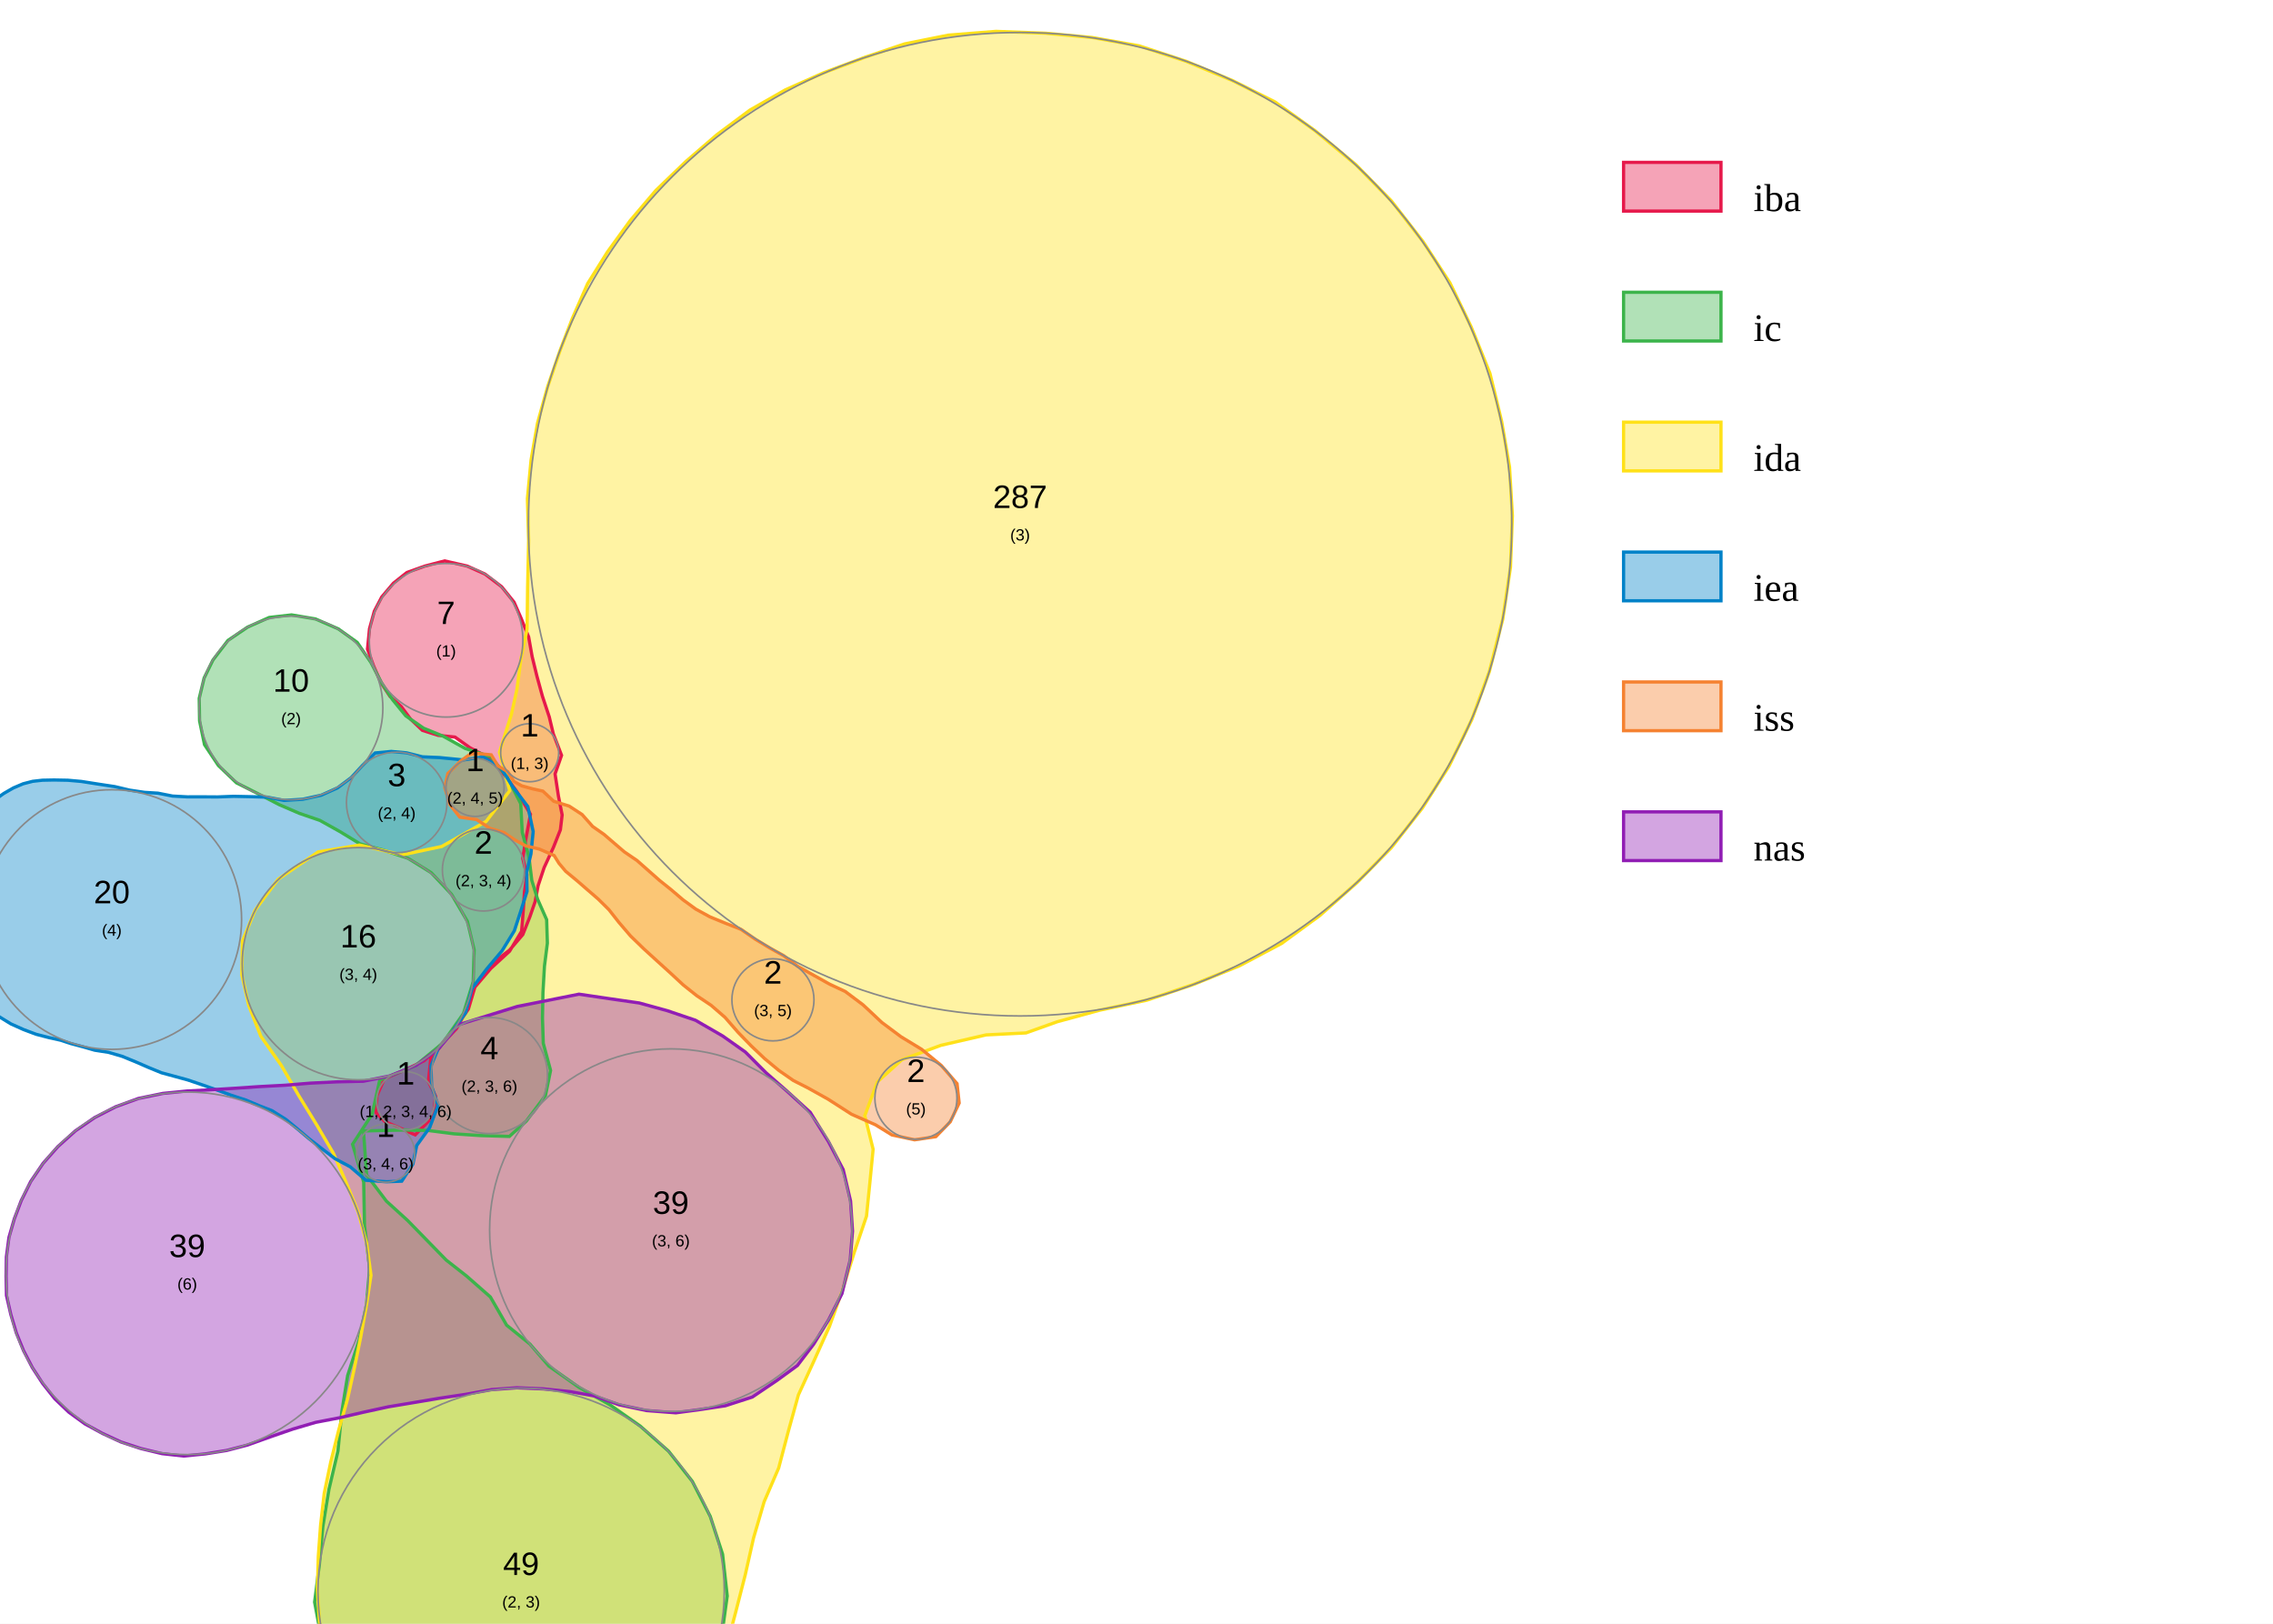
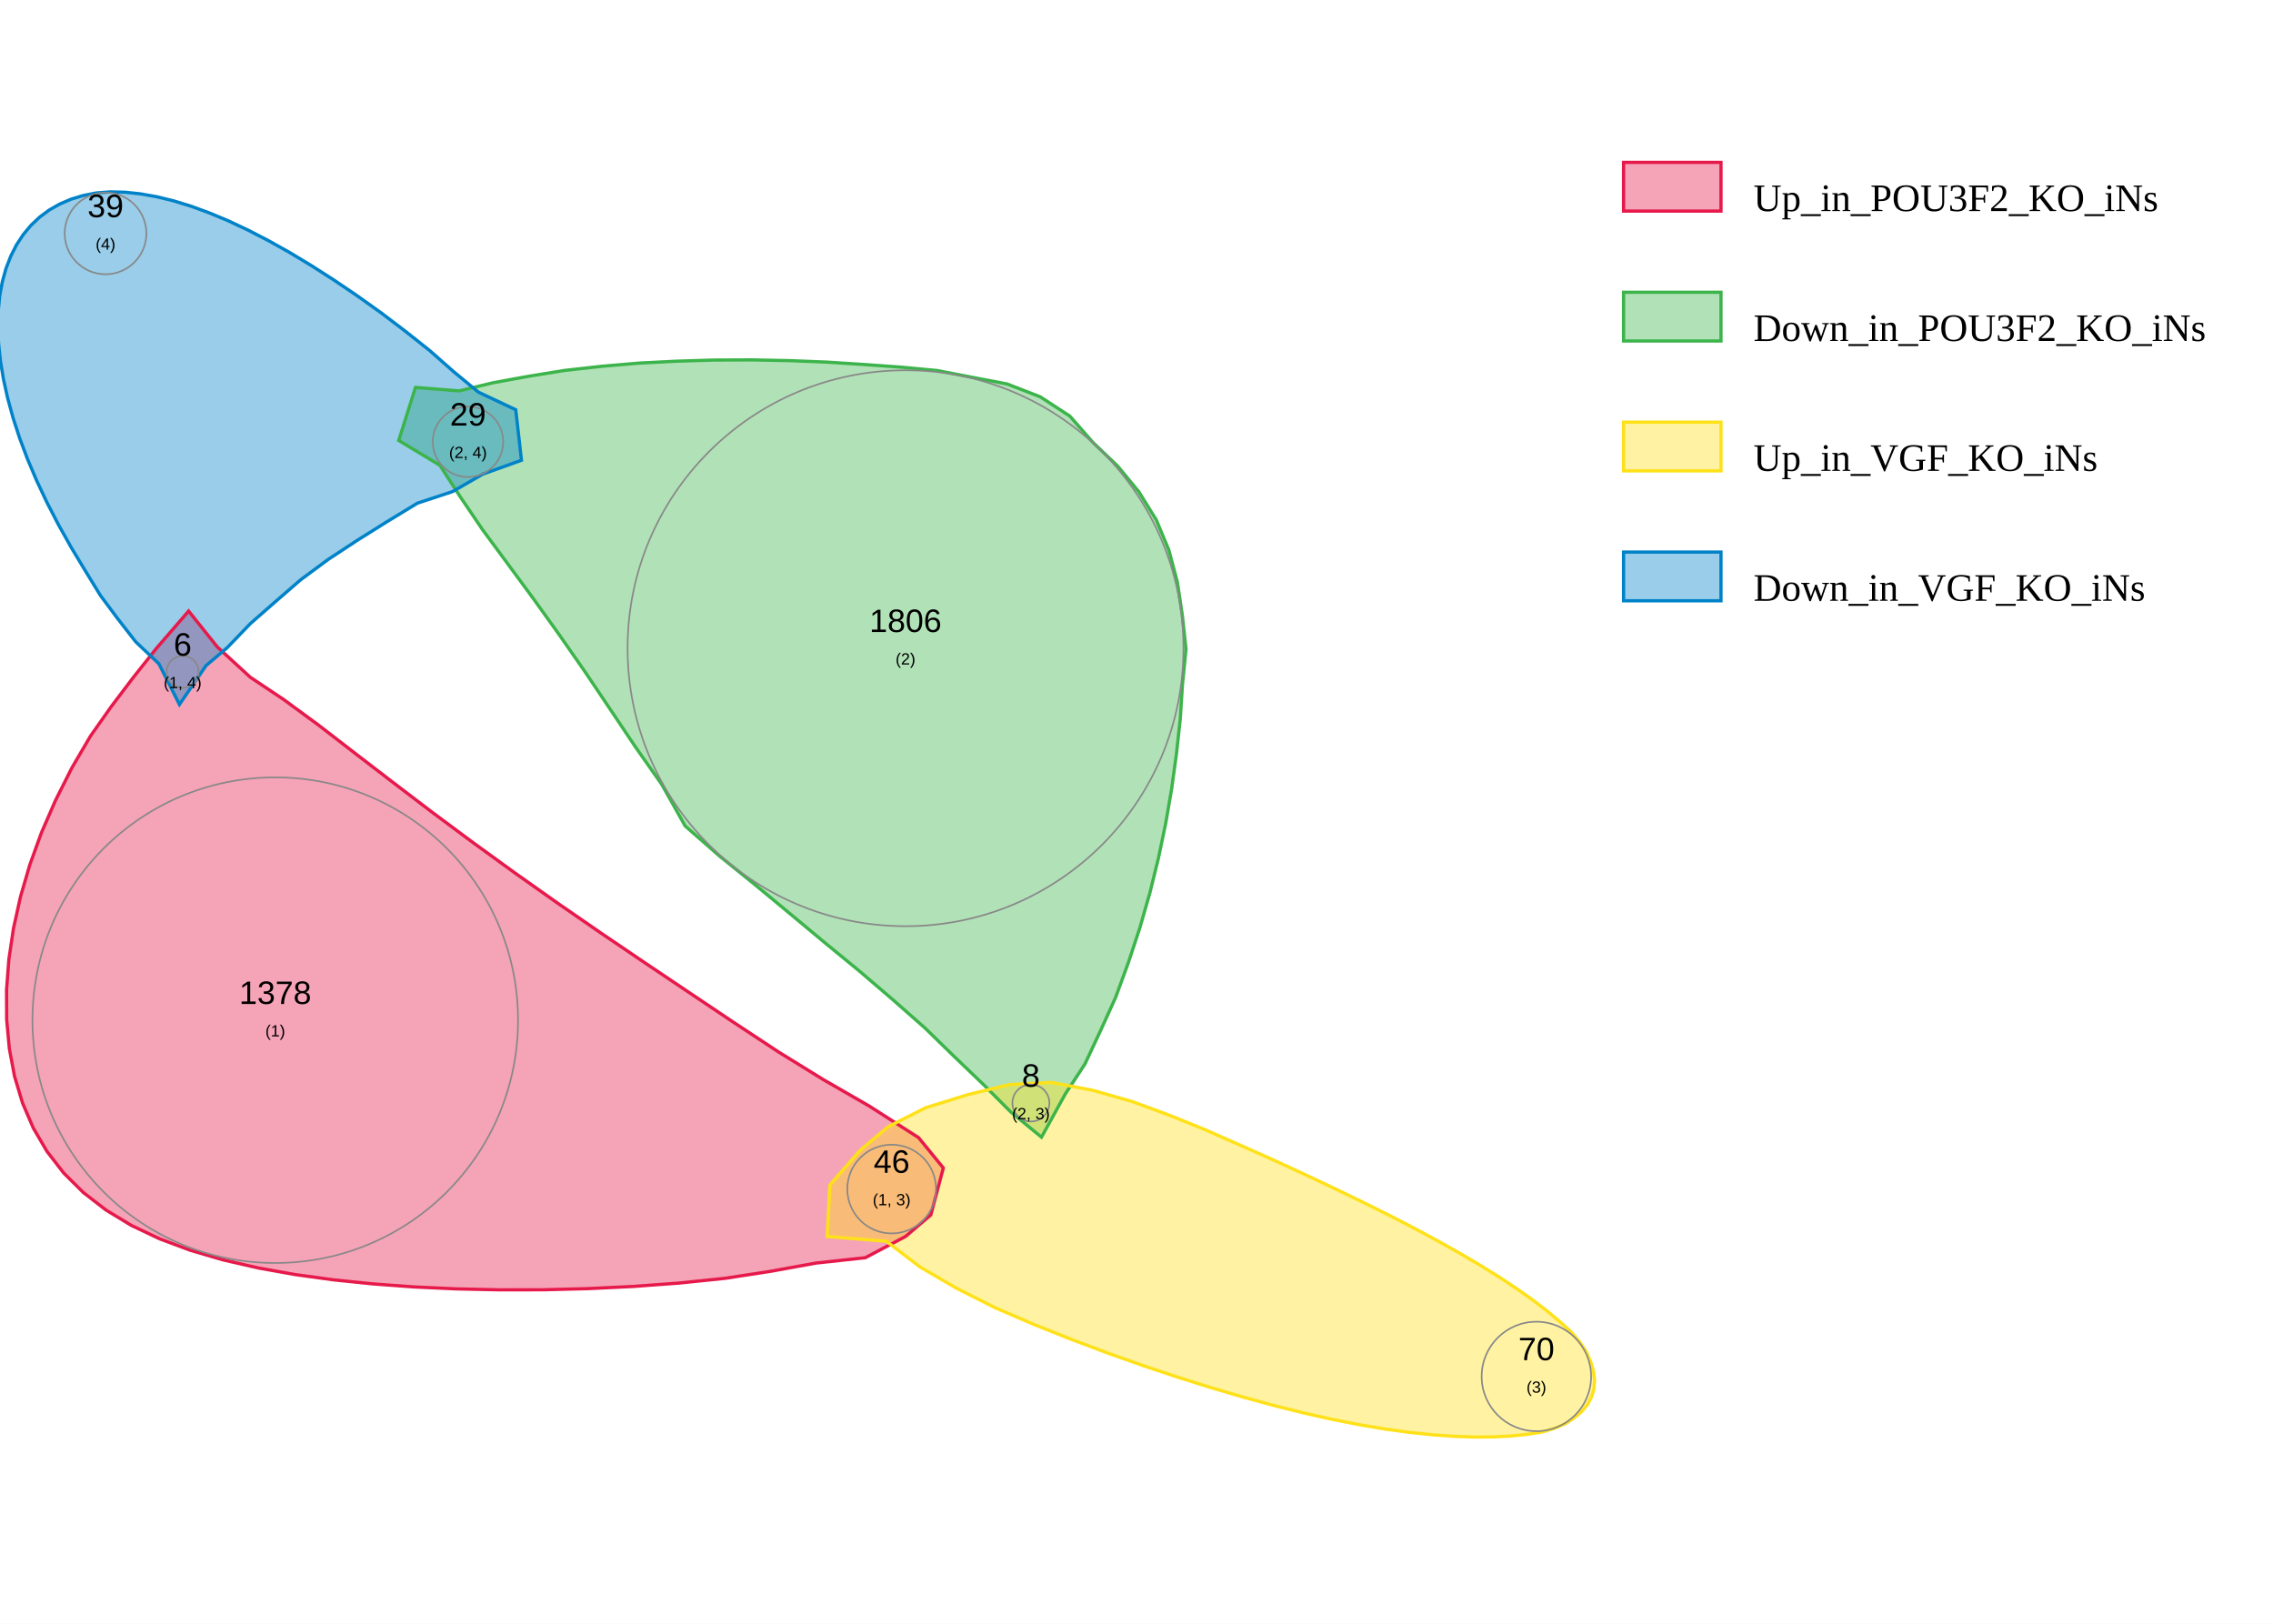
<svg xmlns="http://www.w3.org/2000/svg" xmlns:xlink="http://www.w3.org/1999/xlink" width="700" height="500">
  <defs>
    <style type="text/css">
  .borderLine {
	   stroke: none;
	   fill-opacity: 0.4;
  }
  .outLine {
	   stroke-width: 1;
	   fill: none;
  }
  .circle {
	   stroke: #888888;
	   stroke-width: 0.5;
	   fill: none;
    pointer-events: all;
  }
  .spcircle {
	   stroke: #FF2222;
	   stroke-width: 1;
	   fill: none;
    pointer-events: all;
  }
  .tLabel {
	   font-family: Arial;
    pointer-events: none;
	   font-size: 14px;
	   text-anchor: middle;
	   alignment-baseline: central;
  }
  .nLabel {
	   font-family: Arial;
    pointer-events: none;
	   font-size: 10px;
	   text-anchor: middle;
	   alignment-baseline: central;
  }
  .belong {
	   font-family: Arial;
    pointer-events: none;
	   font-size: 5px;
	   text-anchor: middle;
	   alignment-baseline: central;
  }
  .p0{
    stroke: none;
    fill: #e6194b;
  }
  .q0{
    fill: none;
    stroke: #e6194b;
  }
  .p1{
    stroke: none;
    fill: #3cb44b;
  }
  .q1{
    fill: none;
    stroke: #3cb44b;
  }
  .p2{
    stroke: none;
    fill: #ffe119;
  }
  .q2{
    fill: none;
    stroke: #ffe119;
  }
  .p3{
    stroke: none;
    fill: #0082c8;
  }
  .q3{
    fill: none;
    stroke: #0082c8;
  }
-   .p4{
-     stroke: none;
-     fill: #f58231;
-   }
-   .q4{
-     fill: none;
-     stroke: #f58231;
-   }
-   .p5{
-     stroke: none;
-     fill: #911eb4;
-   }
-   .q5{
-     fill: none;
-     stroke: #911eb4;
-   }

</style>
    <symbol id="bl0">
-       <path d="M 160.63 286.77 L 156.93 292.91 L 151.15 298.22 L 146.26 303.95 L 144.25 310.71 L 140.04 316.89 L 136.00 321.54 L 130.66 326.61 L 124.52 329.57 L 118.38 332.21 L 116.09 337.32 L 115.82 342.65 L 118.45 345.32 L 127.86 349.47 L 133.48 343.72 L 134.16 337.57 L 131.93 333.05 L 132.65 325.97 L 136.60 320.98 L 140.62 316.71 L 143.57 311.28 L 145.30 305.29 L 148.26 300.65 L 152.13 296.24 L 156.90 292.59 L 161.01 287.78 L 163.19 282.28 L 164.79 277.67 L 165.72 272.72 L 167.57 267.17 L 170.43 260.95 L 172.58 255.51 L 173.12 250.95 L 171.98 245.17 L 170.94 238.31 L 172.94 232.59 L 170.40 225.98 L 169.15 220.75 L 167.04 214.37 L 165.36 208.24 L 163.88 202.18 L 162.80 196.13 L 160.50 190.42 L 158.31 185.42 L 154.47 180.65 L 149.34 176.76 L 143.85 174.30 L 136.93 172.72 L 130.81 174.32 L 125.32 176.28 L 121.15 179.59 L 117.55 183.84 L 115.27 188.22 L 113.79 193.59 L 113.17 199.89 L 115.03 204.99 L 117.22 210.09 L 120.12 214.45 L 123.58 217.58 L 126.51 221.51 L 130.08 224.90 L 134.91 226.43 L 140.12 226.97 L 144.72 230.24 L 149.81 232.95 L 154.43 237.39 L 159.04 243.56 L 163.36 250.72 L 161.96 258.28 L 160.98 264.29 L 162.24 269.38 L 161.52 274.56 L 161.16 280.29 Z" />
+       <path d="M 145.77 259.53 L 133.28 250.26 L 121.18 241.05 L 109.51 232.09 L 98.25 223.40 L 87.42 215.45 L 77.09 208.55 L 66.94 199.23 L 58.09 188.16 L 48.12 199.71 L 40.92 208.77 L 34.28 217.55 L 27.88 226.63 L 22.15 236.42 L 17.11 246.43 L 12.77 256.39 L 9.18 266.31 L 6.31 276.14 L 4.16 285.85 L 2.73 295.42 L 2.02 304.81 L 2.06 313.97 L 2.87 322.87 L 4.48 331.44 L 6.93 339.62 L 10.25 347.35 L 14.47 354.56 L 19.61 361.20 L 25.67 367.22 L 32.64 372.61 L 40.48 377.36 L 49.15 381.47 L 58.60 385.00 L 68.74 387.97 L 79.51 390.44 L 90.84 392.47 L 102.66 394.10 L 114.92 395.36 L 127.57 396.29 L 140.54 396.89 L 153.81 397.18 L 167.33 397.16 L 181.06 396.81 L 195.01 396.14 L 209.08 395.10 L 223.25 393.64 L 237.06 391.52 L 251.28 388.94 L 266.48 387.29 L 278.87 380.75 L 286.66 374.12 L 290.51 359.65 L 282.91 350.33 L 267.70 340.59 L 253.53 332.43 L 239.83 323.98 L 225.89 314.79 L 212.18 305.60 L 198.53 296.43 L 185.02 287.28 L 171.69 278.08 L 158.59 268.82 Z" />
    </symbol>
    <symbol id="bl1">
-       <path d="M 89.79 189.35 L 82.90 190.14 L 76.25 193.10 L 70.21 197.20 L 65.56 203.26 L 62.86 208.78 L 61.35 215.05 L 61.46 221.99 L 62.98 229.31 L 67.26 235.73 L 72.83 241.07 L 79.58 244.47 L 85.99 247.78 L 92.15 250.44 L 98.50 252.62 L 104.63 256.04 L 110.87 259.85 L 118.05 261.78 L 125.65 264.30 L 132.78 268.72 L 139.06 275.39 L 143.95 283.72 L 146.02 292.46 L 145.73 302.25 L 142.73 312.09 L 136.27 321.28 L 127.68 328.33 L 116.95 332.59 L 114.59 343.13 L 108.58 352.36 L 112.01 364.03 L 112.25 377.35 L 113.83 390.66 L 112.85 401.66 L 110.64 412.49 L 107.06 423.58 L 105.26 434.74 L 104.07 446.83 L 101.30 458.65 L 99.43 470.08 L 98.37 481.61 L 96.89 493.34 L 99.00 504.80 L 103.28 515.57 L 109.23 525.97 L 117.23 535.29 L 127.05 543.00 L 138.75 548.80 L 151.22 552.33 L 164.07 552.55 L 177.44 550.83 L 190.52 545.03 L 201.65 537.28 L 210.79 527.31 L 217.45 516.17 L 222.26 503.79 L 223.96 491.45 L 222.53 478.59 L 218.72 466.92 L 213.21 456.16 L 205.89 446.86 L 197.16 439.13 L 187.94 432.66 L 178.29 427.20 L 169.08 420.70 L 163.18 413.86 L 156.02 408.06 L 151.01 399.37 L 143.73 392.97 L 137.42 388.02 L 131.63 382.08 L 125.55 375.84 L 119.00 369.87 L 112.91 361.82 L 111.94 348.26 L 124.79 347.96 L 131.86 348.11 L 139.85 349.14 L 148.06 349.68 L 156.88 349.94 L 162.08 345.22 L 167.99 337.33 L 169.56 329.62 L 167.31 321.26 L 167.06 313.49 L 167.21 305.66 L 167.67 297.55 L 168.57 290.42 L 168.35 283.20 L 165.56 276.89 L 163.77 271.08 L 162.89 263.84 L 160.84 256.35 L 160.36 247.47 L 156.21 239.35 L 151.23 233.07 L 143.25 230.47 L 136.49 226.70 L 130.43 224.22 L 124.97 220.44 L 120.96 215.53 L 117.52 210.27 L 114.23 204.00 L 110.00 197.80 L 104.17 193.64 L 97.16 190.59 Z" />
+       <path d="M 196.81 111.81 L 185.31 112.79 L 173.91 114.06 L 162.79 115.86 L 151.90 117.85 L 141.39 120.37 L 127.95 119.30 L 122.79 135.63 L 135.47 143.28 L 141.76 153.01 L 148.62 163.12 L 156.35 173.60 L 164.23 184.31 L 172.16 195.36 L 180.04 206.68 L 187.81 218.24 L 195.66 229.96 L 203.77 241.51 L 211.01 254.35 L 221.53 263.56 L 232.54 272.45 L 243.35 281.40 L 254.04 290.31 L 264.65 299.01 L 274.86 307.75 L 284.84 316.54 L 293.99 325.46 L 303.12 334.21 L 311.23 342.36 L 320.74 350.17 L 328.09 336.84 L 334.13 327.63 L 339.03 317.15 L 343.59 307.09 L 347.53 296.31 L 351.04 285.68 L 354.11 274.98 L 356.75 264.27 L 358.99 253.56 L 360.83 242.86 L 362.30 232.18 L 363.47 221.45 L 364.16 210.79 L 365.25 199.91 L 364.13 189.59 L 362.59 179.26 L 359.96 169.35 L 356.05 160.01 L 350.70 151.40 L 344.17 143.49 L 336.63 136.30 L 329.47 128.13 L 320.35 122.19 L 310.17 118.24 L 299.42 116.19 L 288.61 114.10 L 277.41 113.05 L 266.09 112.24 L 254.68 111.51 L 243.16 111.05 L 231.58 110.82 L 219.98 110.87 L 208.40 111.22 Z" />
    </symbol>
    <symbol id="bl2">
-       <path d="M 78.53 280.28 L 74.65 289.83 L 74.47 300.18 L 76.60 309.64 L 80.33 319.11 L 86.62 328.06 L 92.02 337.41 L 97.53 346.38 L 102.67 355.12 L 106.59 364.10 L 110.33 373.33 L 112.93 382.99 L 114.25 392.71 L 112.79 402.21 L 111.07 411.78 L 109.14 421.24 L 107.05 430.71 L 104.33 440.27 L 101.86 450.17 L 99.84 459.85 L 98.72 469.65 L 98.02 479.29 L 97.75 489.44 L 98.39 499.50 L 100.93 509.57 L 104.76 518.82 L 110.07 527.09 L 116.40 534.53 L 124.10 540.95 L 132.79 546.15 L 142.15 549.91 L 152.17 552.18 L 162.47 552.77 L 173.04 551.65 L 183.62 548.24 L 193.56 543.25 L 202.04 536.76 L 210.03 528.45 L 217.23 518.48 L 223.41 508.34 L 226.53 496.56 L 229.49 485.02 L 232.07 473.58 L 235.33 462.42 L 239.80 452.04 L 242.76 440.80 L 245.87 429.55 L 250.69 419.02 L 255.45 408.42 L 259.34 397.58 L 263.11 385.54 L 266.85 374.50 L 267.89 364.15 L 268.89 353.89 L 266.33 343.55 L 270.20 333.14 L 277.78 326.30 L 289.76 321.89 L 303.67 318.68 L 315.97 318.07 L 325.58 314.63 L 338.70 311.06 L 353.21 307.98 L 367.65 303.10 L 381.75 297.38 L 394.69 290.52 L 406.48 281.91 L 418.03 271.67 L 428.47 261.03 L 438.02 248.84 L 446.28 235.85 L 453.29 221.51 L 458.65 206.83 L 462.79 190.68 L 465.17 174.69 L 465.76 158.79 L 464.88 143.82 L 462.45 129.74 L 458.85 114.97 L 453.04 100.60 L 446.53 87.10 L 438.20 74.34 L 428.48 61.85 L 417.55 50.70 L 405.05 40.29 L 392.62 31.37 L 379.56 24.81 L 365.28 18.87 L 350.82 14.12 L 336.34 11.55 L 322.02 10.23 L 306.75 9.66 L 292.02 10.82 L 278.57 13.52 L 266.52 17.58 L 253.84 22.33 L 241.93 27.63 L 230.97 33.88 L 220.77 41.48 L 211.27 49.68 L 202.01 58.60 L 194.07 67.93 L 187.07 77.58 L 180.99 87.29 L 176.31 97.93 L 172.44 108.02 L 168.67 119.03 L 165.53 130.29 L 163.54 141.66 L 162.42 153.54 L 162.80 166.44 L 162.48 180.89 L 162.32 193.72 L 160.49 202.59 L 159.18 212.33 L 157.51 219.90 L 153.80 231.66 L 156.98 243.48 L 149.71 252.94 L 136.02 260.66 L 123.83 263.24 L 110.70 260.22 L 97.99 262.32 L 85.64 270.74 Z" />
+       <path d="M 323.86 333.32 L 310.92 333.96 L 298.11 337.06 L 285.04 341.11 L 273.54 346.95 L 265.04 354.07 L 255.57 364.89 L 254.74 380.77 L 272.96 382.23 L 283.47 390.23 L 294.70 396.76 L 306.44 402.68 L 318.28 407.79 L 329.90 412.42 L 341.15 416.66 L 352.10 420.54 L 362.73 424.09 L 373.01 427.32 L 382.92 430.24 L 392.45 432.84 L 401.59 435.12 L 410.34 437.08 L 418.69 438.72 L 426.64 440.06 L 434.18 441.09 L 441.30 441.83 L 448.00 442.30 L 454.26 442.51 L 460.08 442.46 L 465.45 442.18 L 470.36 441.67 L 474.84 440.99 L 478.70 439.83 L 482.08 438.43 L 484.84 436.58 L 487.13 434.63 L 488.90 432.48 L 490.15 430.16 L 490.88 427.68 L 491.08 425.04 L 490.74 422.27 L 489.88 419.34 L 488.52 416.23 L 486.46 413.17 L 483.78 410.07 L 480.42 407.03 L 476.58 403.81 L 472.24 400.47 L 467.38 397.02 L 462.02 393.46 L 456.16 389.81 L 449.80 386.05 L 442.95 382.21 L 435.62 378.26 L 427.80 374.22 L 419.49 370.09 L 410.72 365.85 L 401.50 361.51 L 391.83 357.05 L 381.73 352.55 L 371.19 347.90 L 360.19 343.44 L 348.66 339.20 L 336.57 335.75 Z" />
    </symbol>
    <symbol id="bl3">
-       <path d="M 20.91 240.26 L 16.65 240.18 L 13.09 240.25 L 10.07 240.59 L 7.12 241.35 L 4.13 242.62 L 1.14 244.34 L -1.79 246.43 L -4.60 248.85 L -7.23 251.58 L -9.61 254.60 L -11.69 257.88 L -13.43 261.37 L -14.82 264.99 L -15.89 268.71 L -16.63 272.51 L -17.05 276.30 L -17.17 280.07 L -16.95 283.82 L -16.42 287.54 L -15.56 291.21 L -14.34 294.79 L -12.79 298.29 L -10.90 301.64 L -8.67 304.83 L -6.12 307.84 L -3.29 310.63 L -0.16 313.13 L 3.34 315.28 L 7.24 317.03 L 11.10 318.48 L 15.10 319.52 L 18.70 320.32 L 21.75 321.33 L 25.51 322.33 L 29.17 323.39 L 33.46 324.06 L 37.60 325.27 L 41.73 326.96 L 45.80 328.73 L 49.73 330.34 L 53.63 331.40 L 57.83 332.55 L 62.26 334.05 L 66.72 335.62 L 71.20 337.26 L 75.72 338.74 L 79.78 340.46 L 83.76 342.01 L 88.00 344.68 L 91.46 347.51 L 95.07 350.57 L 98.94 353.58 L 103.21 356.82 L 107.86 359.30 L 112.67 363.44 L 119.03 363.90 L 123.73 363.72 L 127.16 358.45 L 128.34 352.73 L 132.31 347.24 L 134.91 340.38 L 132.93 334.51 L 132.71 328.26 L 134.94 323.01 L 139.20 317.83 L 143.37 311.89 L 145.38 304.34 L 149.92 298.33 L 154.64 292.74 L 158.39 286.64 L 160.37 280.58 L 162.31 274.49 L 162.20 268.55 L 163.51 262.96 L 164.20 256.06 L 162.56 248.38 L 157.75 242.06 L 154.43 236.69 L 148.83 233.06 L 142.71 234.01 L 135.38 233.28 L 130.09 233.05 L 125.22 231.82 L 120.48 231.39 L 115.51 231.86 L 111.62 235.71 L 108.14 239.47 L 103.95 242.61 L 98.90 244.88 L 93.20 246.12 L 87.49 246.47 L 82.30 245.47 L 77.10 245.32 L 71.93 245.21 L 67.00 245.40 L 62.36 245.37 L 57.70 245.38 L 53.13 245.13 L 48.64 244.24 L 44.50 243.99 L 39.94 243.31 L 35.34 242.22 L 30.52 241.49 L 25.05 240.63 Z" />
-     </symbol>
-     <symbol id="bl4">
-       <path d="M 182.50 254.48 L 179.27 250.82 L 175.28 248.22 L 170.50 246.73 L 167.19 243.61 L 164.07 242.92 L 160.68 241.99 L 158.24 240.60 L 156.39 237.64 L 153.33 235.86 L 151.28 232.44 L 146.61 231.98 L 144.82 232.22 L 141.89 234.29 L 139.34 236.86 L 137.91 238.18 L 136.95 242.55 L 138.58 247.79 L 141.61 251.63 L 146.76 252.36 L 150.88 255.08 L 155.19 256.36 L 158.57 258.66 L 161.85 260.44 L 166.10 261.46 L 170.65 263.44 L 172.15 265.85 L 174.22 268.31 L 177.68 271.18 L 181.08 274.13 L 184.28 276.90 L 187.51 280.10 L 190.61 284.04 L 194.16 288.19 L 198.26 292.17 L 202.36 295.91 L 206.41 299.58 L 210.45 303.33 L 214.57 306.60 L 218.96 309.54 L 223.27 313.27 L 227.26 317.85 L 231.31 322.03 L 235.44 325.95 L 239.90 329.65 L 244.33 332.73 L 248.70 334.95 L 255.00 338.46 L 262.25 343.12 L 269.57 346.34 L 274.67 349.48 L 281.66 350.98 L 288.21 350.01 L 292.63 345.46 L 295.39 339.66 L 294.74 333.69 L 289.89 328.10 L 283.81 323.10 L 277.49 319.26 L 271.57 314.84 L 265.80 309.43 L 260.29 305.30 L 255.52 303.07 L 250.68 300.36 L 245.64 297.54 L 241.39 294.31 L 237.28 292.03 L 232.77 289.32 L 228.18 286.16 L 223.31 284.25 L 218.65 282.34 L 214.27 279.94 L 210.33 277.07 L 206.59 273.88 L 203.12 271.11 L 199.78 268.16 L 196.17 264.97 L 192.28 262.32 L 189.01 259.52 L 186.02 256.94 Z" />
-     </symbol>
-     <symbol id="bl5">
-       <path d="M 13.26 358.23 L 9.47 363.80 L 6.55 369.67 L 4.40 375.33 L 2.75 381.06 L 1.96 387.08 L 1.87 392.95 L 2.00 398.95 L 3.33 404.76 L 5.02 410.44 L 7.26 415.93 L 9.95 421.11 L 13.13 426.00 L 16.86 430.71 L 21.19 434.85 L 26.16 438.46 L 31.58 441.41 L 37.20 444.01 L 43.31 446.03 L 49.88 447.62 L 56.55 448.36 L 63.23 447.70 L 69.82 446.64 L 76.20 444.98 L 83.21 442.47 L 90.24 440.04 L 97.20 437.99 L 104.59 436.57 L 112.03 434.85 L 119.60 433.20 L 127.53 431.88 L 135.31 430.57 L 143.32 429.37 L 151.41 427.90 L 159.19 427.34 L 167.33 427.68 L 175.53 428.52 L 183.07 429.86 L 190.65 432.58 L 199.11 434.36 L 208.14 435.05 L 215.51 434.06 L 223.38 432.88 L 231.68 430.20 L 239.27 425.08 L 245.57 420.49 L 250.58 413.91 L 255.12 406.53 L 259.30 398.34 L 261.83 387.95 L 262.55 379.10 L 261.94 369.84 L 259.67 360.15 L 255.17 351.60 L 249.52 342.52 L 242.16 335.81 L 235.86 330.29 L 229.52 323.93 L 222.56 319.01 L 214.17 314.16 L 205.53 311.23 L 196.88 308.85 L 188.07 307.58 L 178.31 306.14 L 168.76 308.04 L 159.31 309.92 L 149.82 312.86 L 141.15 315.57 L 135.05 322.94 L 128.16 328.03 L 120.05 331.31 L 111.89 332.95 L 103.85 333.13 L 95.60 333.53 L 87.76 334.18 L 79.80 334.60 L 72.16 335.12 L 65.10 335.56 L 57.63 335.95 L 50.18 336.69 L 42.62 338.25 L 35.63 340.80 L 29.15 344.13 L 23.24 348.20 L 17.84 353.05 Z" />
+       <path d="M 3.32 78.86 L 1.86 82.64 L 0.73 86.71 L -0.08 91.06 L -0.54 95.69 L -0.67 100.58 L -0.45 105.73 L 0.13 111.11 L 1.06 116.73 L 2.35 122.58 L 4.01 128.63 L 6.04 134.88 L 8.45 141.31 L 11.25 147.91 L 14.43 154.67 L 18.01 161.59 L 21.98 168.66 L 26.26 175.75 L 30.91 183.34 L 36.11 190.33 L 41.77 197.61 L 48.92 204.38 L 55.26 216.93 L 63.45 204.96 L 70.01 199.40 L 77.09 192.04 L 84.62 185.44 L 92.62 178.51 L 101.08 172.26 L 110.06 166.36 L 119.22 160.62 L 128.54 154.95 L 139.35 151.38 L 148.72 145.99 L 160.59 141.73 L 158.83 126.17 L 147.35 120.77 L 139.64 114.39 L 132.36 107.97 L 124.79 101.96 L 117.37 96.33 L 110.02 91.09 L 102.88 86.26 L 95.95 81.82 L 89.24 77.77 L 82.73 74.13 L 76.44 70.88 L 70.37 68.02 L 64.50 65.57 L 58.85 63.50 L 53.43 61.84 L 48.22 60.57 L 43.24 59.69 L 38.49 59.19 L 33.97 59.09 L 29.70 59.41 L 25.68 60.19 L 21.92 61.32 L 18.42 62.82 L 15.18 64.66 L 12.22 66.85 L 9.55 69.37 L 7.17 72.22 L 5.09 75.38 Z" />
    </symbol>
  </defs>
  <rect width="700" height="500" style="fill:#fff;stroke-width:0" />
  <use class="p0 borderLine" xlink:href="#bl0" />
  <use class="p1 borderLine" xlink:href="#bl1" />
  <use class="p2 borderLine" xlink:href="#bl2" />
  <use class="p3 borderLine" xlink:href="#bl3" />
-   <use class="p4 borderLine" xlink:href="#bl4" />
-   <use class="p5 borderLine" xlink:href="#bl5" />
  <use class="q0 outLine" xlink:href="#bl0" />
  <use class="q1 outLine" xlink:href="#bl1" />
  <use class="q2 outLine" xlink:href="#bl2" />
  <use class="q3 outLine" xlink:href="#bl3" />
-   <use class="q4 outLine" xlink:href="#bl4" />
-   <use class="q5 outLine" xlink:href="#bl5" />
-   <circle class="circle" cx="137.381" cy="197.159" r="23.648" />
-   <text class="tLabel" x="137.38" y="177.16" />
-   <text class="nLabel" x="137.38" y="192.16">7</text>
-   <text class="belong" x="137.38" y="202.16">(1)</text>
-   <circle class="circle" cx="89.641" cy="217.988" r="28.265" />
-   <text class="tLabel" x="89.64" y="197.99" />
-   <text class="nLabel" x="89.64" y="212.99">10</text>
-   <text class="belong" x="89.64" y="222.99">(2)</text>
-   <circle class="circle" cx="160.482" cy="490" r="62.567" />
-   <text class="tLabel" x="160.48" y="470.00" />
-   <text class="nLabel" x="160.48" y="485.00">49</text>
-   <text class="belong" x="160.48" y="495.00">(2, 3)</text>
-   <circle class="circle" cx="148.876" cy="267.893" r="12.64" />
-   <text class="tLabel" x="148.88" y="247.89" />
-   <text class="nLabel" x="148.88" y="262.89">2</text>
-   <text class="belong" x="148.88" y="272.89">(2, 3, 4)</text>
-   <circle class="circle" cx="122.168" cy="247.088" r="15.481" />
-   <text class="tLabel" x="122.17" y="227.09" />
-   <text class="nLabel" x="122.17" y="242.09">3</text>
-   <text class="belong" x="122.17" y="252.09">(2, 4)</text>
-   <circle class="circle" cx="146.311" cy="242.464" r="8.938" />
-   <text class="tLabel" x="146.31" y="222.46" />
-   <text class="nLabel" x="146.31" y="237.46">1</text>
-   <text class="belong" x="146.31" y="247.46">(2, 4, 5)</text>
-   <circle class="circle" cx="150.728" cy="331.187" r="17.876" />
-   <text class="tLabel" x="150.73" y="311.19" />
-   <text class="nLabel" x="150.73" y="326.19">4</text>
-   <text class="belong" x="150.73" y="336.19">(2, 3, 6)</text>
-   <circle class="circle" cx="314.149" cy="161.422" r="151.422" />
-   <text class="tLabel" x="314.15" y="141.42" />
-   <text class="nLabel" x="314.15" y="156.42">287</text>
-   <text class="belong" x="314.15" y="166.42">(3)</text>
-   <circle class="circle" cx="163.117" cy="231.783" r="8.938" />
-   <text class="tLabel" x="163.12" y="211.78" />
-   <text class="nLabel" x="163.12" y="226.78">1</text>
-   <text class="belong" x="163.12" y="236.78">(1, 3)</text>
-   <circle class="circle" cx="110.335" cy="296.75" r="35.752" />
-   <text class="tLabel" x="110.34" y="276.75" />
-   <text class="nLabel" x="110.34" y="291.75">16</text>
-   <text class="belong" x="110.34" y="301.75">(3, 4)</text>
-   <circle class="circle" cx="118.768" cy="355.094" r="8.938" />
-   <text class="tLabel" x="118.77" y="335.09" />
-   <text class="nLabel" x="118.77" y="350.09">1</text>
-   <text class="belong" x="118.77" y="360.09">(3, 4, 6)</text>
-   <circle class="circle" cx="238.038" cy="307.878" r="12.64" />
-   <text class="tLabel" x="238.04" y="287.88" />
-   <text class="nLabel" x="238.04" y="302.88">2</text>
-   <text class="belong" x="238.04" y="312.88">(3, 5)</text>
-   <circle class="circle" cx="206.599" cy="378.793" r="55.819" />
-   <text class="tLabel" x="206.60" y="358.79" />
-   <text class="nLabel" x="206.60" y="373.79">39</text>
-   <text class="belong" x="206.60" y="383.79">(3, 6)</text>
-   <circle class="circle" cx="34.429" cy="283.153" r="39.972" />
-   <text class="tLabel" x="34.43" y="263.15" />
-   <text class="nLabel" x="34.43" y="278.15">20</text>
-   <text class="belong" x="34.43" y="288.15">(4)</text>
-   <circle class="circle" cx="282.068" cy="338.175" r="12.64" />
-   <text class="tLabel" x="282.07" y="318.18" />
-   <text class="nLabel" x="282.07" y="333.18">2</text>
-   <text class="belong" x="282.07" y="343.18">(5)</text>
-   <circle class="circle" cx="57.657" cy="392.093" r="55.819" />
-   <text class="tLabel" x="57.66" y="372.09" />
-   <text class="nLabel" x="57.66" y="387.09">39</text>
-   <text class="belong" x="57.66" y="397.09">(6)</text>
-   <circle class="circle" cx="124.932" cy="338.956" r="8.938" />
-   <text class="tLabel" x="124.93" y="318.96" />
-   <text class="nLabel" x="124.93" y="333.96">1</text>
-   <text class="belong" x="124.93" y="343.96">(1, 2, 3, 4, 6)</text>
+   <circle class="circle" cx="84.769" cy="314.146" r="74.769" />
+   <text class="tLabel" x="84.77" y="294.15" />
+   <text class="nLabel" x="84.77" y="309.15">1378</text>
+   <text class="belong" x="84.77" y="319.15">(1)</text>
+   <circle class="circle" cx="278.865" cy="199.616" r="85.596" />
+   <text class="tLabel" x="278.86" y="179.62" />
+   <text class="nLabel" x="278.86" y="194.62">1806</text>
+   <text class="belong" x="278.86" y="204.62">(2)</text>
+   <circle class="circle" cx="317.476" cy="339.65" r="5.697" />
+   <text class="tLabel" x="317.48" y="319.65" />
+   <text class="nLabel" x="317.48" y="334.65">8</text>
+   <text class="belong" x="317.48" y="344.65">(2, 3)</text>
+   <circle class="circle" cx="144.122" cy="136.05" r="10.847" />
+   <text class="tLabel" x="144.12" y="116.05" />
+   <text class="nLabel" x="144.12" y="131.05">29</text>
+   <text class="belong" x="144.12" y="141.05">(2, 4)</text>
+   <circle class="circle" cx="473.148" cy="423.853" r="16.852" />
+   <text class="tLabel" x="473.15" y="403.85" />
+   <text class="nLabel" x="473.15" y="418.85">70</text>
+   <text class="belong" x="473.15" y="428.85">(3)</text>
+   <circle class="circle" cx="274.6" cy="366.144" r="13.661" />
+   <text class="tLabel" x="274.60" y="346.14" />
+   <text class="nLabel" x="274.60" y="361.14">46</text>
+   <text class="belong" x="274.60" y="371.14">(1, 3)</text>
+   <circle class="circle" cx="32.495" cy="71.874" r="12.579" />
+   <text class="tLabel" x="32.50" y="51.87" />
+   <text class="nLabel" x="32.50" y="66.87">39</text>
+   <text class="belong" x="32.50" y="76.87">(4)</text>
+   <circle class="circle" cx="56.248" cy="206.91" r="4.934" />
+   <text class="tLabel" x="56.25" y="186.91" />
+   <text class="nLabel" x="56.25" y="201.91">6</text>
+   <text class="belong" x="56.25" y="211.91">(1, 4)</text>
  <rect class="p0 borderLine" x="500.00" y="50.00" width="30.00" height="15.00" />
  <rect class="q0" x="500.00" y="50.00" width="30.00" height="15.00" />
-   <text class="legend" x="540.00" y="65.00">iba</text>
+   <text class="legend" x="540.00" y="65.00">Up_in_POU3F2_KO_iNs</text>
  <rect class="p1 borderLine" x="500.00" y="90.00" width="30.00" height="15.00" />
  <rect class="q1" x="500.00" y="90.00" width="30.00" height="15.00" />
-   <text class="legend" x="540.00" y="105.00">ic</text>
+   <text class="legend" x="540.00" y="105.00">Down_in_POU3F2_KO_iNs</text>
  <rect class="p2 borderLine" x="500.00" y="130.00" width="30.00" height="15.00" />
  <rect class="q2" x="500.00" y="130.00" width="30.00" height="15.00" />
-   <text class="legend" x="540.00" y="145.00">ida</text>
+   <text class="legend" x="540.00" y="145.00">Up_in_VGF_KO_iNs</text>
  <rect class="p3 borderLine" x="500.00" y="170.00" width="30.00" height="15.00" />
  <rect class="q3" x="500.00" y="170.00" width="30.00" height="15.00" />
-   <text class="legend" x="540.00" y="185.00">iea</text>
-   <rect class="p4 borderLine" x="500.00" y="210.00" width="30.00" height="15.00" />
-   <rect class="q4" x="500.00" y="210.00" width="30.00" height="15.00" />
-   <text class="legend" x="540.00" y="225.00">iss</text>
-   <rect class="p5 borderLine" x="500.00" y="250.00" width="30.00" height="15.00" />
-   <rect class="q5" x="500.00" y="250.00" width="30.00" height="15.00" />
-   <text class="legend" x="540.00" y="265.00">nas</text>
+   <text class="legend" x="540.00" y="185.00">Down_in_VGF_KO_iNs</text>
</svg>
